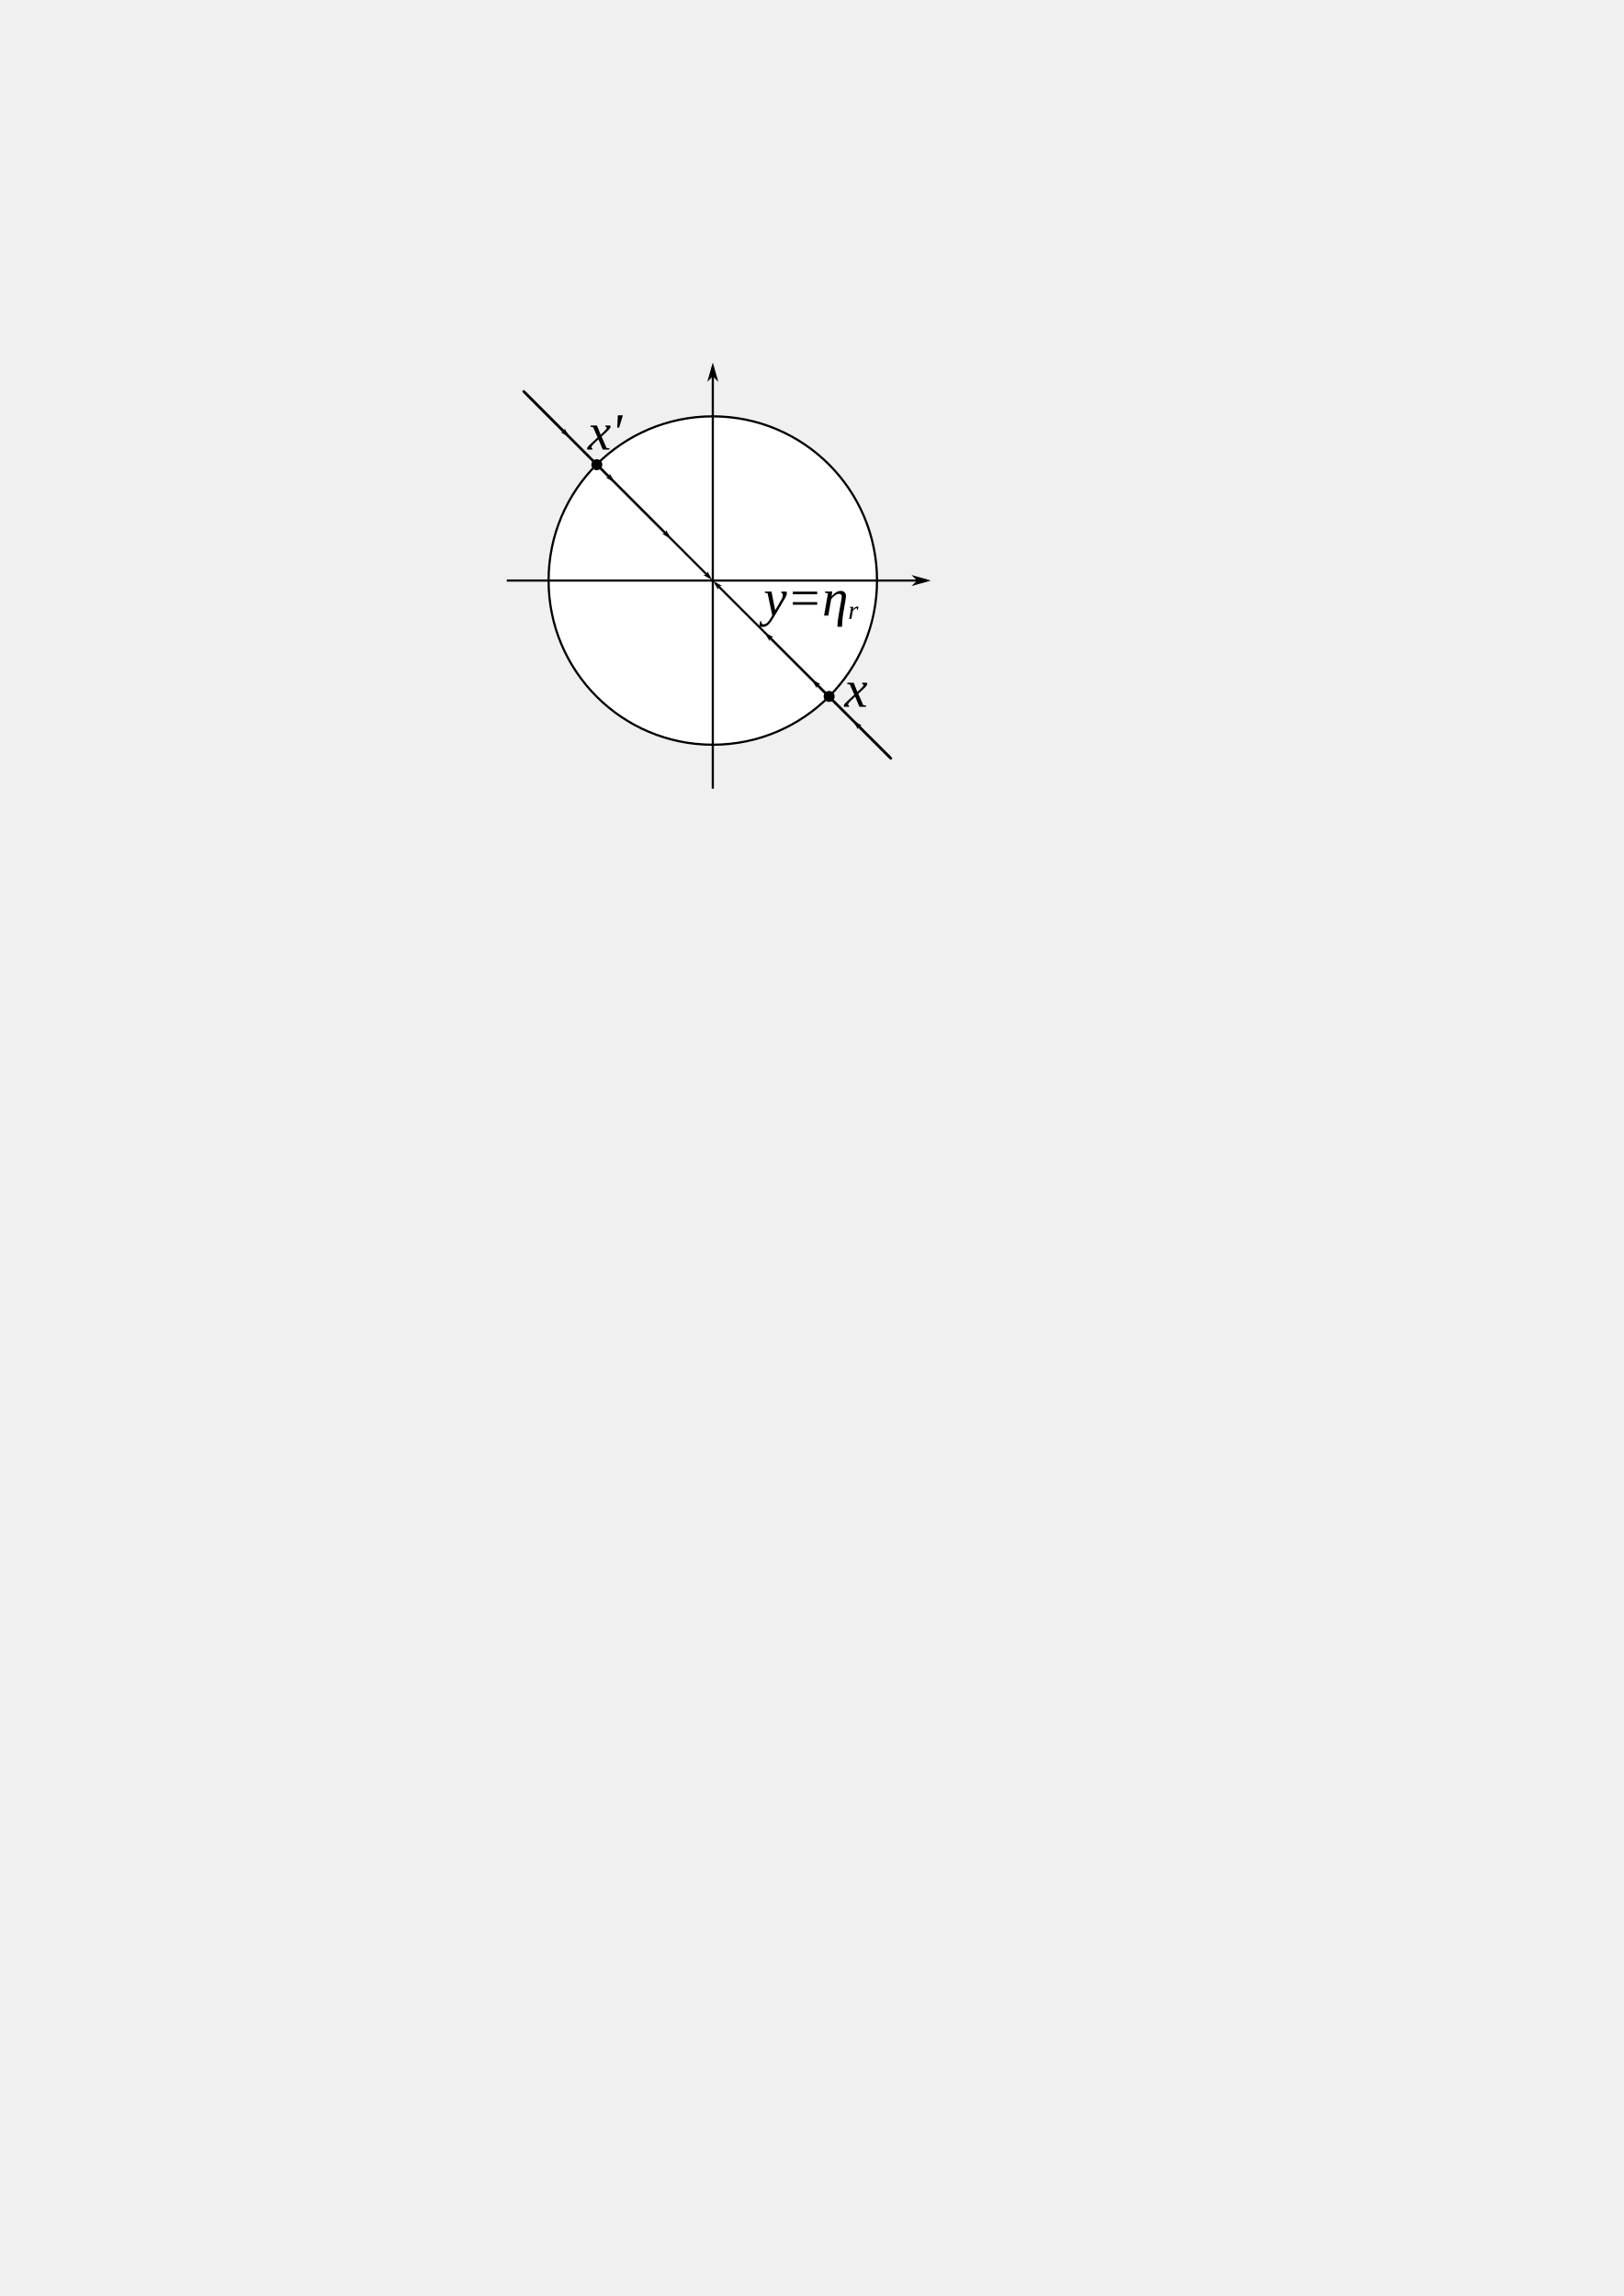
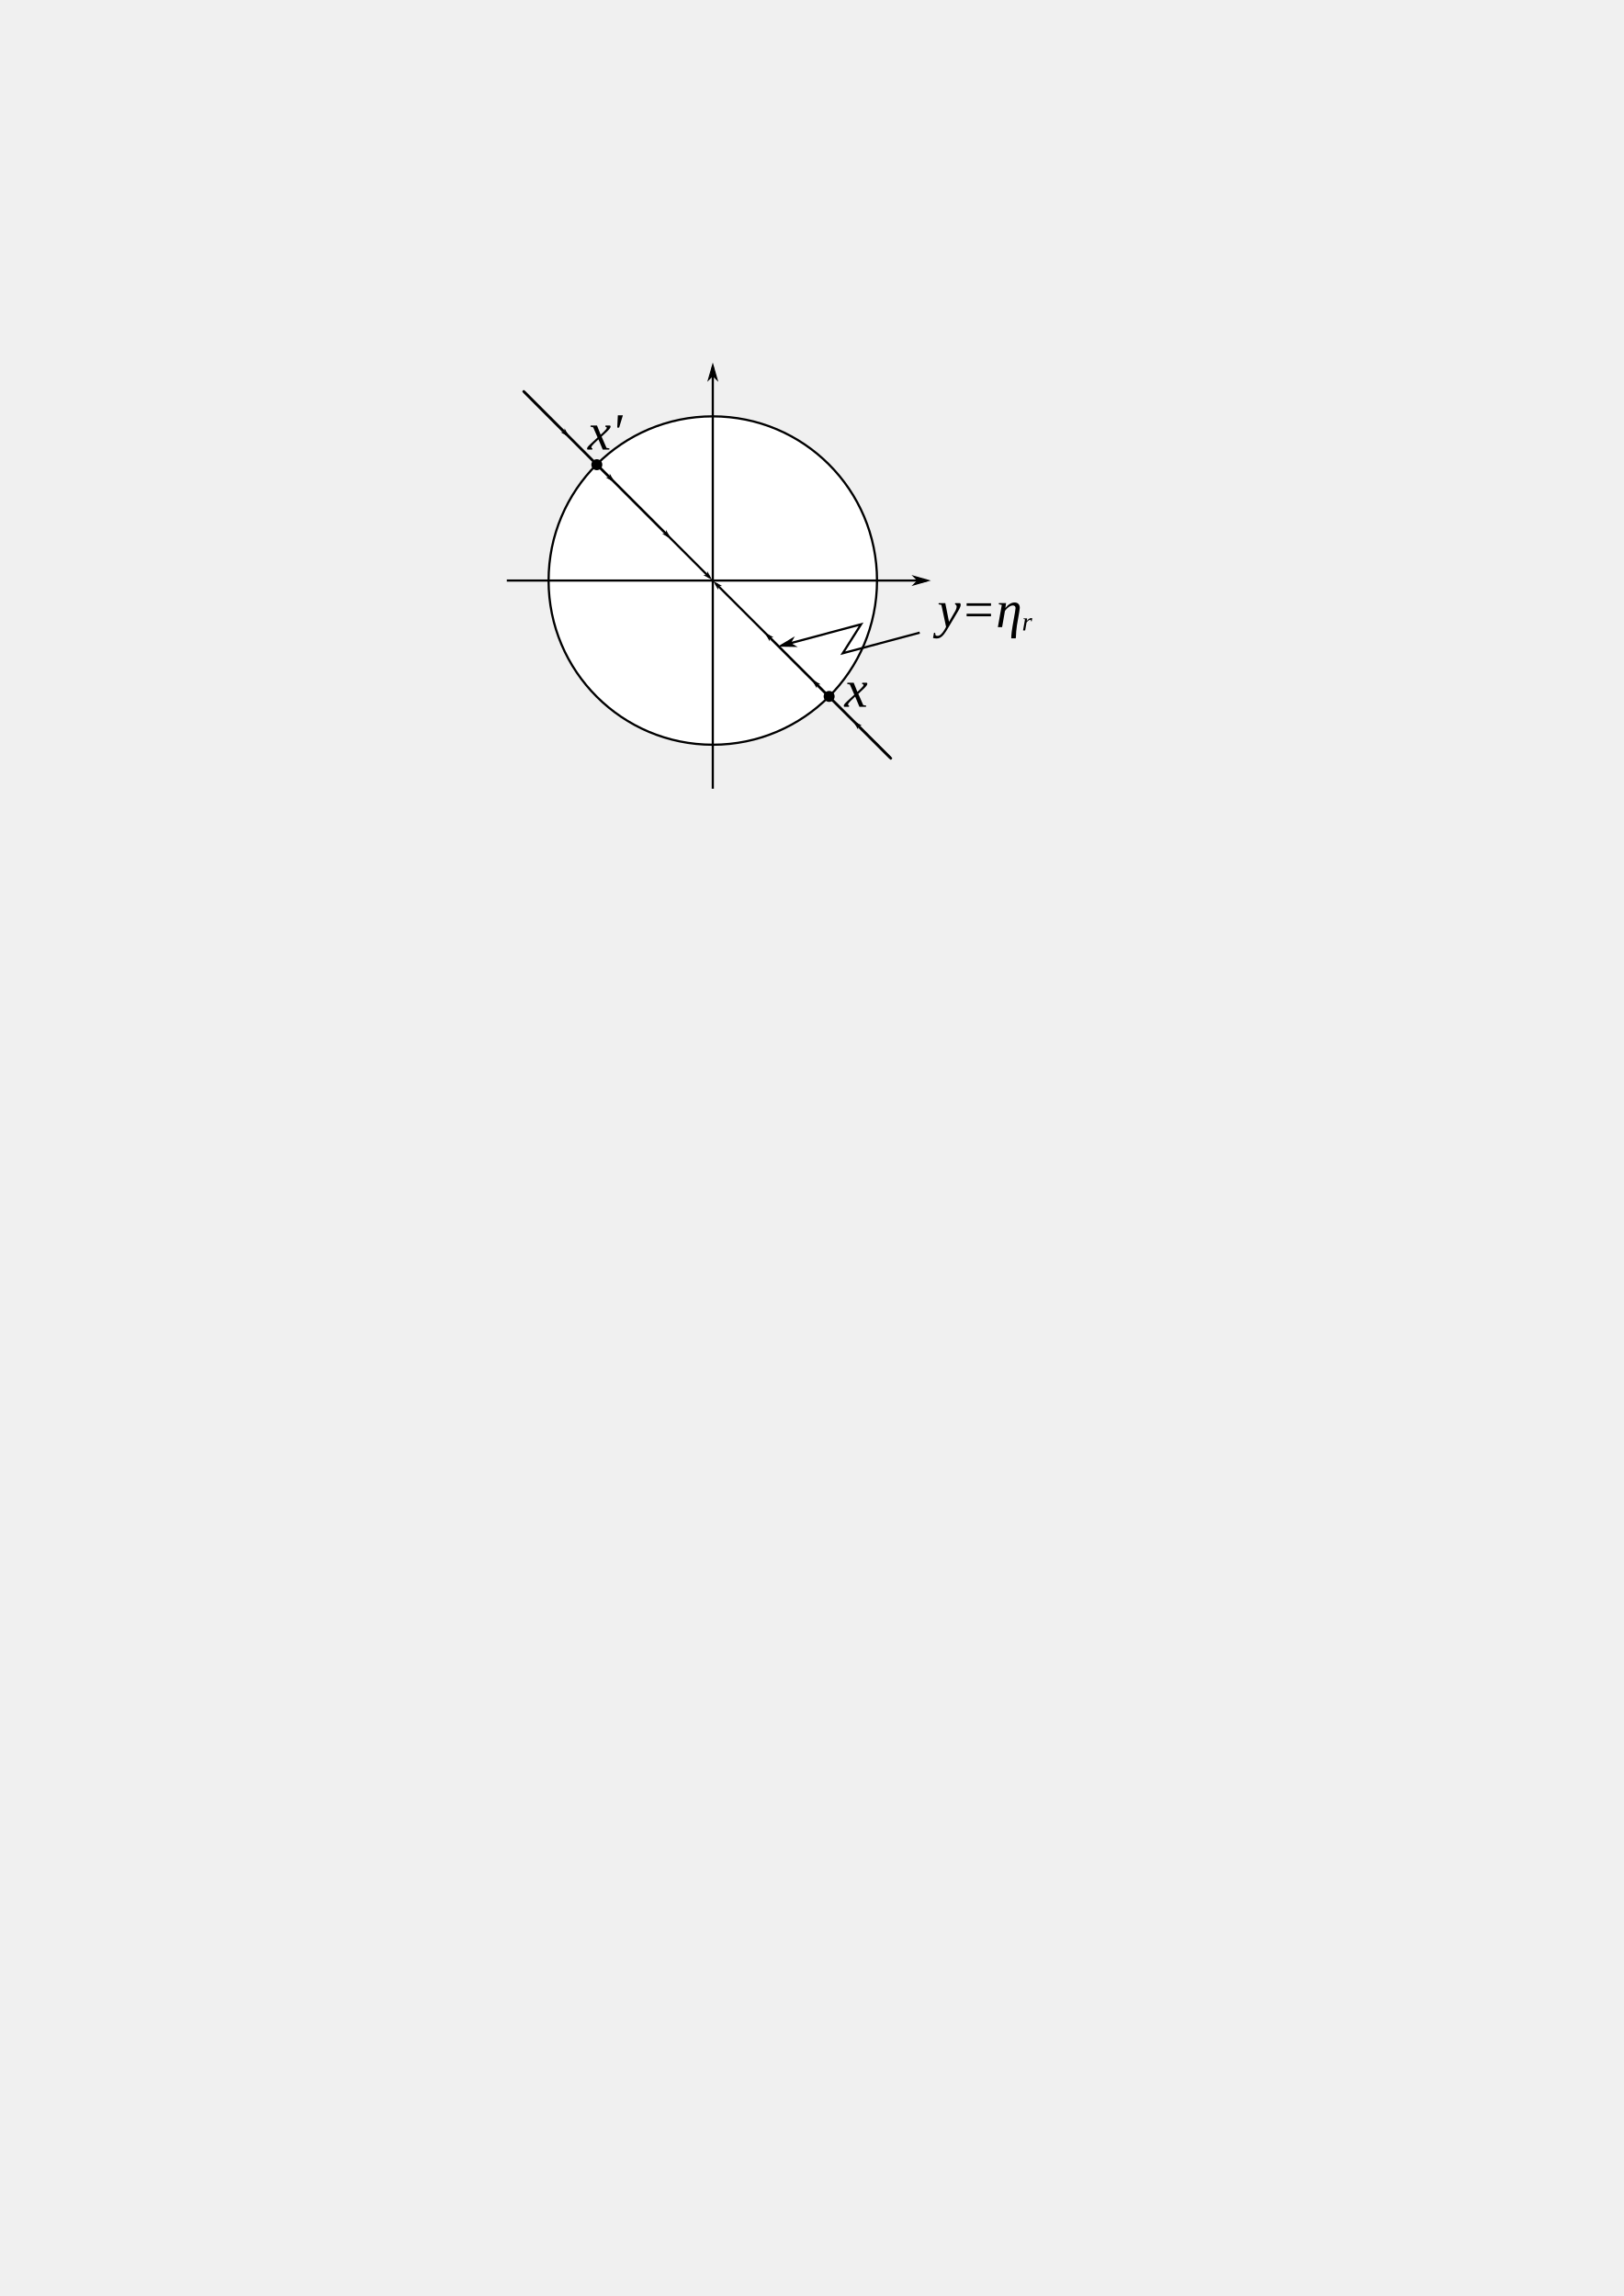
<svg xmlns="http://www.w3.org/2000/svg" width="744.094" height="1052.362" id="svg2">
  <defs id="defs4">
+     <marker orient="auto" refY="0.0" refX="0.0" id="Arrow1Mstart" style="overflow:visible">
+       <path id="path3309" d="M 0.0,0.0 L 5.0,-5.0 L -12.5,0.0 L 5.0,5.0 L 0.0,0.0 z " style="fill-rule:evenodd;stroke:#000000;stroke-width:1.0pt;marker-start:none" transform="scale(0.4) translate(10,0)" />
+     </marker>
    <marker orient="auto" refY="0.0" refX="0.0" id="Arrow2Mstart" style="overflow:visible">
      <path id="path3381" style="font-size:12.0;fill-rule:evenodd;stroke-width:0.625;stroke-linejoin:round" d="M 8.719,4.034 L -2.207,0.016 L 8.719,-4.002 C 6.973,-1.63 6.983,1.616 8.719,4.034 z " transform="scale(0.6) translate(0,0)" />
    </marker>
    <marker orient="auto" refY="0.0" refX="0.0" id="Arrow1Sstart" style="overflow:visible">
      <path id="path3369" d="M 0.0,0.0 L 5.0,-5.0 L -12.5,0.0 L 5.0,5.0 L 0.0,0.0 z " style="fill-rule:evenodd;stroke:#000000;stroke-width:1.0pt;marker-start:none" transform="scale(0.2) translate(6,0)" />
    </marker>
    <marker orient="auto" refY="0.0" refX="0.0" id="Arrow1Mend" style="overflow:visible;">
      <path id="path3169" d="M 0.0,0.0 L 5.0,-5.0 L -12.5,0.0 L 5.0,5.0 L 0.0,0.0 z " style="fill-rule:evenodd;stroke:#000000;stroke-width:1.0pt;marker-start:none;" transform="scale(0.4) rotate(180) translate(10,0)" />
    </marker>
  </defs>
  <g id="layer1">
    <path style="opacity:1;fill:#ffffff;fill-opacity:1;stroke:#000000;stroke-width:1;stroke-miterlimit:4;stroke-dasharray:none;stroke-dashoffset:0;stroke-opacity:1" id="path3935" d="M 403.051,274.04 A 75.256,75.256 0 1 1 252.538,274.04 A 75.256,75.256 0 1 1 403.051,274.04 z" transform="translate(-1.14023,-7.951137)" />
    <path style="fill:none;fill-rule:evenodd;stroke:#000000;stroke-width:1;stroke-linecap:butt;stroke-linejoin:miter;marker-end:url(#Arrow1Mend);stroke-opacity:1;stroke-miterlimit:4;stroke-dasharray:none" d="M 326.654,361.504 L 326.654,168.116" id="path3153" />
    <path id="path3155" d="M 232.248,266.089 L 424.63,266.089" style="fill:none;fill-rule:evenodd;stroke:#000000;stroke-width:1;stroke-linecap:butt;stroke-linejoin:miter;marker-end:url(#Arrow1Mend);stroke-opacity:1;stroke-miterlimit:4;stroke-dasharray:none" />
    <path style="fill:none;fill-rule:evenodd;stroke:#000000;stroke-width:1px;stroke-linecap:butt;stroke-linejoin:miter;stroke-opacity:1;marker-start:url(#Arrow1Sstart);marker-mid:url(#Arrow1Sstart);marker-end:none" d="M 325.069,264.535 L 240.185,179.589" id="path3346" />
    <path style="fill:none;fill-rule:evenodd;stroke:#000000;stroke-width:1px;stroke-linecap:butt;stroke-linejoin:miter;stroke-opacity:1" d="M 326.876,266.289 C 326.876,266.299 326.876,266.31 326.876,266.289 z" id="path3348" />
    <path style="fill:none;fill-rule:evenodd;stroke:#000000;stroke-width:1px;stroke-linecap:butt;stroke-linejoin:miter;stroke-opacity:1" d="M 326.813,266.383 C 326.803,266.383 326.793,266.383 326.813,266.383 z" id="path3350" />
    <path style="fill:none;fill-rule:evenodd;stroke:#000000;stroke-width:1px;stroke-linecap:butt;stroke-linejoin:miter;stroke-opacity:1;marker-start:url(#Arrow1Sstart);marker-mid:url(#Arrow1Sstart);marker-end:none" d="M 328.128,267.603 L 408.005,347.356" id="path3352" />
    <path id="path10925" d="M 351.716,291.154 L 408.152,347.502" style="fill:none;fill-rule:evenodd;stroke:#000000;stroke-width:1;stroke-linecap:butt;stroke-linejoin:miter;marker-start:url(#Arrow1Sstart);marker-mid:url(#Arrow1Sstart);marker-end:none;stroke-opacity:1;stroke-miterlimit:4;stroke-dasharray:none" />
    <path style="fill:none;fill-rule:evenodd;stroke:#000000;stroke-width:1;stroke-linecap:butt;stroke-linejoin:miter;marker-start:url(#Arrow1Sstart);marker-mid:url(#Arrow1Sstart);marker-end:none;stroke-miterlimit:4;stroke-dasharray:none;stroke-opacity:1" d="M 373.301,312.706 L 408.342,347.692" id="path10927" />
    <path id="path10929" d="M 392.215,331.591 L 408.608,347.958" style="fill:none;fill-rule:evenodd;stroke:#000000;stroke-width:1;stroke-linecap:butt;stroke-linejoin:miter;marker-start:url(#Arrow1Sstart);marker-mid:url(#Arrow1Sstart);marker-end:none;stroke-miterlimit:4;stroke-dasharray:none;stroke-opacity:1" />
    <path id="path10931" d="M 306.184,245.636 L 240.075,179.478" style="fill:none;fill-rule:evenodd;stroke:#000000;stroke-width:1;stroke-linecap:butt;stroke-linejoin:miter;marker-start:url(#Arrow1Sstart);marker-mid:url(#Arrow1Sstart);marker-end:none;stroke-opacity:1;stroke-miterlimit:4;stroke-dasharray:none" />
    <path style="fill:none;fill-rule:evenodd;stroke:#000000;stroke-width:1;stroke-linecap:butt;stroke-linejoin:miter;marker-start:url(#Arrow1Sstart);marker-mid:url(#Arrow1Sstart);marker-end:none;stroke-miterlimit:4;stroke-dasharray:none;stroke-opacity:1" d="M 280.393,219.826 L 239.881,179.285" id="path10933" />
    <path id="path10935" d="M 259.68,199.098 L 239.629,179.032" style="fill:none;fill-rule:evenodd;stroke:#000000;stroke-width:1;stroke-linecap:butt;stroke-linejoin:miter;marker-start:url(#Arrow1Sstart);marker-mid:url(#Arrow1Sstart);marker-end:none;stroke-miterlimit:4;stroke-dasharray:none;stroke-opacity:1" />
    <path id="path10955" style="fill:#000000;stroke:none" d="M 412.842,298.708 A 1.5,1.5 0 1 1 409.842,298.708 A 1.5,1.5 0 1 1 412.842,298.708 z" transform="matrix(1.678489,0,0,1.678489,-310.4637,-182.1827)" />
    <path transform="matrix(1.678489,0,0,1.678489,-416.9276,-288.3811)" d="M 412.842,298.708 A 1.5,1.5 0 1 1 409.842,298.708 A 1.5,1.5 0 1 1 412.842,298.708 z" style="fill:#000000;stroke:none" id="path10957" />
    <text xml:space="preserve" style="font-size:24px;font-style:italic;font-variant:normal;font-weight:normal;font-stretch:normal;text-align:start;line-height:125%;writing-mode:lr-tb;text-anchor:start;fill:#000000;fill-opacity:1;stroke:none;stroke-width:1px;stroke-linecap:butt;stroke-linejoin:miter;stroke-opacity:1;font-family:Liberation Serif;-inkscape-font-specification:Liberation Serif Italic" x="386.982" y="323.955" id="text10959">
      <tspan id="tspan10961" x="386.982" y="323.955">x</tspan>
    </text>
    <text xml:space="preserve" style="font-size:24px;font-style:italic;font-variant:normal;font-weight:normal;font-stretch:normal;text-align:start;line-height:125%;writing-mode:lr-tb;text-anchor:start;fill:#000000;fill-opacity:1;stroke:none;stroke-width:1px;stroke-linecap:butt;stroke-linejoin:miter;stroke-opacity:1;font-family:Liberation Serif;-inkscape-font-specification:Liberation Serif Italic" x="269.336" y="206.058" id="text10963">
      <tspan id="tspan10965" x="269.336" y="206.058">x'</tspan>
    </text>
-     <text xml:space="preserve" style="font-size:24px;font-style:italic;font-variant:normal;font-weight:normal;font-stretch:normal;text-align:start;line-height:125%;writing-mode:lr-tb;text-anchor:start;fill:#000000;fill-opacity:1;stroke:none;stroke-width:1px;stroke-linecap:butt;stroke-linejoin:miter;stroke-opacity:1;font-family:Liberation Serif;-inkscape-font-specification:Liberation Serif Italic" x="349.936" y="282.152" id="text10967">
-       <tspan id="tspan10969" x="349.936" y="282.152">y=η<tspan style="font-size:12px" id="tspan10971" dy="1.502">r</tspan>
+     <text xml:space="preserve" style="font-size:24px;font-style:italic;font-variant:normal;font-weight:normal;font-stretch:normal;text-align:start;line-height:125%;writing-mode:lr-tb;text-anchor:start;fill:#000000;fill-opacity:1;stroke:none;stroke-width:1px;stroke-linecap:butt;stroke-linejoin:miter;stroke-opacity:1;font-family:Liberation Serif;-inkscape-font-specification:Liberation Serif Italic" x="429.585" y="287.462" id="text10967">
+       <tspan id="tspan10969" x="429.585" y="287.462">y=η<tspan style="font-size:12px" id="tspan10971" dy="1.502">r</tspan>
      </tspan>
    </text>
+     <path style="fill:none;fill-rule:evenodd;stroke:#000000;stroke-width:1px;stroke-linecap:butt;stroke-linejoin:miter;stroke-opacity:1;marker-start:url(#Arrow1Mstart)" d="M 358.242,295.876 L 394.61,286.131 L 386.208,299.416 L 421.472,289.967" id="path2510" />
  </g>
</svg>
